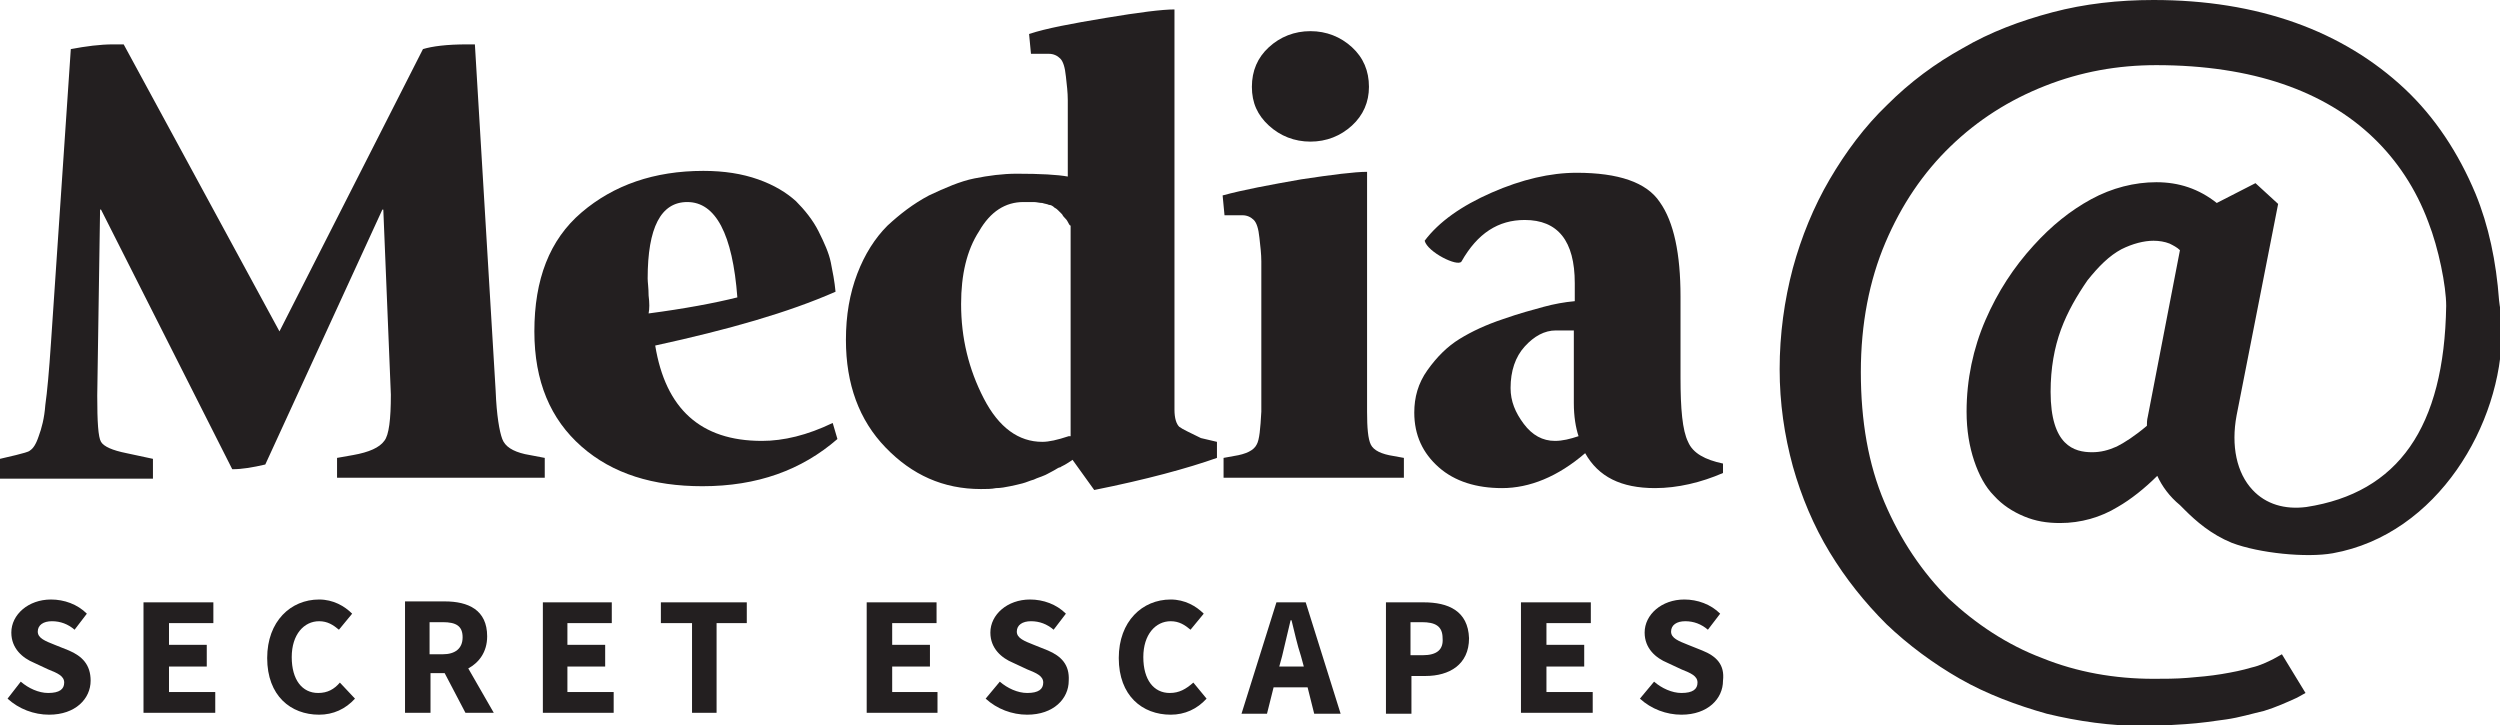
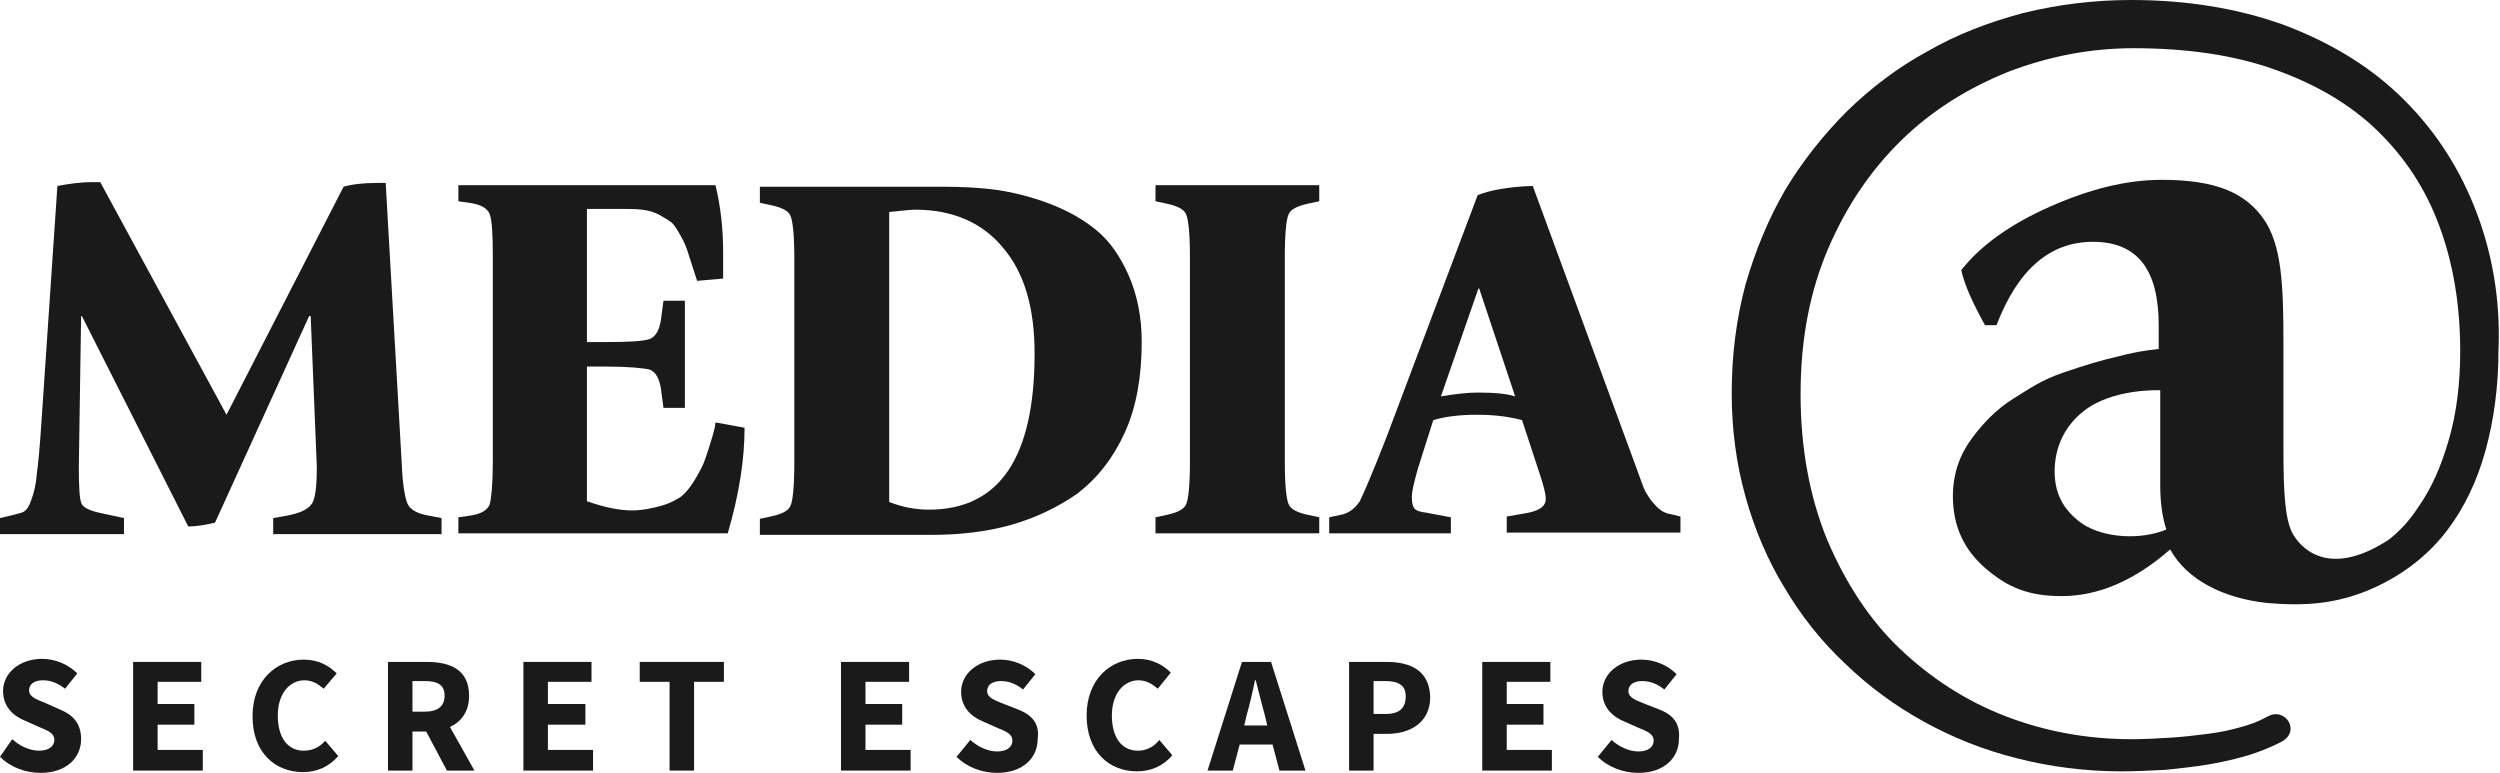
- <svg xmlns="http://www.w3.org/2000/svg" version="1.1" id="Layer_1" x="0px" y="0px" width="264.8px" height="76.7px" viewBox="0 0 264.8 76.7" style="enable-background:new 0 0 264.8 76.7;" xml:space="preserve">
+ <svg xmlns="http://www.w3.org/2000/svg" version="1.1" id="Layer_1" x="0px" y="0px" width="326.7px" height="100.9px" viewBox="0 0 326.7 100.9" style="enable-background:new 0 0 326.7 100.9;" xml:space="preserve">
  <style type="text/css">
- 	.st0{fill:#231F20;}
+ 	.st0{fill:#1A1A1A;}
</style>
  <g>
-     <path class="st0" d="M40.5,22.2h0.1l0.8,19.6c0,2.6-0.2,4.3-0.7,4.9c-0.5,0.7-1.6,1.2-3.3,1.5l-1.7,0.3v2.1h22v-2.1l-2.1-0.4   c-1.3-0.3-2.1-0.8-2.4-1.6c-0.3-0.8-0.6-2.5-0.7-5.1L50.3,4.7c-0.1,0-0.2,0-0.4,0c-0.2,0-0.3,0-0.4,0c-2.2,0-3.7,0.2-4.7,0.5   L29.6,35.1L13.1,4.7c-0.1,0-0.3,0-0.6,0c-0.3,0-0.4,0-0.5,0c-1.4,0-2.9,0.2-4.5,0.5L5.4,36.3c-0.2,3-0.4,5.2-0.6,6.6   c-0.1,1.4-0.4,2.5-0.7,3.3c-0.3,0.9-0.6,1.3-0.9,1.5C3,47.9,2.4,48,1.7,48.2L0,48.6v2.1h16.2v-2.1L13.4,48   c-1.5-0.3-2.4-0.7-2.7-1.2c-0.3-0.5-0.4-2.1-0.4-4.9l0.3-19.7h0.1l13.9,27.5c1.1,0,2.2-0.2,3.5-0.5L40.5,22.2z" />
-     <path class="st0" d="M80.7,46.7c-6.5,0-10.2-3.4-11.3-10.1c7.8-1.7,14.1-3.5,19.1-5.7c-0.1-1.1-0.3-2.1-0.5-3.1   c-0.2-1-0.7-2.1-1.3-3.3s-1.5-2.3-2.4-3.2c-1-0.9-2.3-1.7-4-2.3c-1.7-0.6-3.6-0.9-5.8-0.9c-5.2,0-9.5,1.5-12.9,4.4   c-3.4,2.9-5,7.1-5,12.6c0,5.3,1.7,9.3,5,12.2s7.6,4.2,12.8,4.2c5.8,0,10.5-1.7,14.3-5l-0.5-1.7C85.5,46.1,83,46.7,80.7,46.7z    M68.7,31.3c0-0.8-0.1-1.4-0.1-1.8c0-5.4,1.4-8.1,4.2-8.1c3,0,4.8,3.4,5.3,10.1c-2.4,0.6-5.6,1.2-9.4,1.7   C68.8,32.7,68.8,32.1,68.7,31.3z" />
-     <path class="st0" d="M124.9,45.2c-0.3-0.3-0.5-0.9-0.5-1.8V1c-1.3,0-3.7,0.3-7.3,0.9c-3.6,0.6-6.3,1.1-8.1,1.7l0.2,2.1h1.9   c0.5,0,0.9,0.2,1.2,0.5c0.3,0.3,0.5,0.9,0.6,1.9c0.1,0.9,0.2,1.7,0.2,2.5c0,0.7,0,1.9,0,3.6v4.5c-1.1-0.2-2.9-0.3-5.4-0.3   c-1.5,0-3,0.2-4.5,0.5c-1.5,0.3-3.1,1-4.8,1.8c-1.7,0.9-3.1,2-4.4,3.2c-1.3,1.3-2.4,3-3.2,5.1c-0.8,2.1-1.2,4.4-1.2,7   c0,4.7,1.4,8.5,4.2,11.4s6.1,4.4,10.1,4.4c0.6,0,1.1,0,1.6-0.1c0.5,0,1-0.1,1.5-0.2s0.9-0.2,1.3-0.3c0.4-0.1,0.8-0.3,1.2-0.4   c0.4-0.2,0.8-0.3,1-0.4c0.3-0.1,0.6-0.3,1-0.5c0.4-0.2,0.6-0.4,0.8-0.4c0.1-0.1,0.4-0.2,0.7-0.4s0.5-0.3,0.6-0.4l2.3,3.2   c5.5-1.1,9.9-2.3,13-3.4v-1.7l-1.7-0.4C126,45.8,125.3,45.5,124.9,45.2z M113.2,46.2c-1.2,0.4-2.1,0.6-2.8,0.6   c-2.5,0-4.6-1.5-6.2-4.6c-1.6-3.1-2.4-6.4-2.4-10c0-3.1,0.6-5.7,1.9-7.7c1.2-2.1,2.8-3.1,4.7-3.1c0.4,0,0.8,0,1.1,0   c0.3,0,0.6,0.1,0.9,0.1c0.3,0.1,0.5,0.1,0.7,0.2c0.2,0,0.4,0.1,0.6,0.3c0.2,0.1,0.3,0.2,0.4,0.3c0.1,0.1,0.2,0.2,0.4,0.4   c0.1,0.2,0.2,0.3,0.3,0.4c0.1,0.1,0.2,0.2,0.3,0.4c0.1,0.2,0.2,0.4,0.3,0.4V46.2z" />
-     <path class="st0" d="M133.1,47.1c-0.3,0.6-1.1,1-2.4,1.2l-1.1,0.2v2.1h19.1v-2.1l-1.1-0.2c-1.3-0.2-2.1-0.6-2.4-1.2   c-0.3-0.6-0.4-1.8-0.4-3.5V18.2c-1.3,0-3.7,0.3-7,0.8c-3.4,0.6-6.1,1.1-8.3,1.7l0.2,2.1h1.9c0.5,0,0.9,0.2,1.2,0.5   c0.3,0.3,0.5,0.9,0.6,1.9c0.1,0.9,0.2,1.7,0.2,2.5c0,0.7,0,1.9,0,3.6v12.3C133.5,45.4,133.4,46.6,133.1,47.1z" />
-     <path class="st0" d="M138.8,15c1.7,0,3.2-0.6,4.4-1.7c1.2-1.1,1.8-2.5,1.8-4.1c0-1.7-0.6-3.1-1.8-4.2c-1.2-1.1-2.7-1.7-4.4-1.7   c-1.7,0-3.2,0.6-4.4,1.7c-1.2,1.1-1.8,2.5-1.8,4.2c0,1.7,0.6,3,1.8,4.1C135.6,14.4,137.1,15,138.8,15z" />
-     <path class="st0" d="M182.5,50.1v-1c-1.9-0.4-3.2-1.1-3.7-2.3c-0.6-1.2-0.8-3.5-0.8-6.8v-8.6c0-4.5-0.7-7.9-2.2-10   c-1.4-2.1-4.4-3.1-8.8-3.1c-2.8,0-5.8,0.7-9,2.1c-3.2,1.4-5.6,3.1-7.1,5.1c0.3,1.2,3.5,2.8,3.9,2.2c1.7-3,3.9-4.4,6.7-4.4   c3.5,0,5.3,2.2,5.3,6.7v1.9c-1.1,0.1-2.2,0.3-3.3,0.6c-1.1,0.3-2.6,0.7-4.3,1.3c-1.8,0.6-3.3,1.3-4.6,2.1c-1.3,0.8-2.4,1.9-3.4,3.3   c-1,1.4-1.4,2.9-1.4,4.5c0,2.4,0.9,4.3,2.6,5.8c1.7,1.5,4,2.2,6.7,2.2c2.9,0,5.9-1.2,8.8-3.7c1.4,2.5,3.8,3.7,7.4,3.7   C177.7,51.7,180.2,51.1,182.5,50.1z M164.7,46.7c-1.3,0-2.4-0.6-3.3-1.8c-0.9-1.2-1.4-2.4-1.4-3.8c0-1.8,0.5-3.3,1.5-4.4   c1-1.1,2.1-1.7,3.3-1.7h1.9v7.7c0,1.4,0.2,2.6,0.5,3.5C166.3,46.5,165.5,46.7,164.7,46.7z" />
-     <path class="st0" d="M7.3,68.9l-1.5-0.6c-1-0.4-1.8-0.7-1.8-1.4c0-0.7,0.6-1.1,1.5-1.1c0.9,0,1.7,0.3,2.4,0.9l1.3-1.7   c-1-1-2.4-1.5-3.8-1.5c-2.4,0-4.2,1.6-4.2,3.5c0,1.7,1.2,2.7,2.4,3.2l1.5,0.7c1,0.4,1.7,0.7,1.7,1.4c0,0.7-0.5,1.1-1.7,1.1   c-1,0-2.1-0.5-2.9-1.2L0.8,74c1.2,1.1,2.8,1.7,4.4,1.7c2.8,0,4.4-1.7,4.4-3.6C9.6,70.4,8.7,69.5,7.3,68.9z" />
-     <polygon class="st0" points="17.9,70.6 21.9,70.6 21.9,68.3 17.9,68.3 17.9,66 22.6,66 22.6,63.8 15.2,63.8 15.2,75.5 22.8,75.5    22.8,73.3 17.9,73.3  " />
-     <path class="st0" d="M33.7,73.4c-1.7,0-2.8-1.4-2.8-3.8c0-2.4,1.3-3.8,2.9-3.8c0.9,0,1.5,0.4,2.1,0.9l1.4-1.7   c-0.8-0.8-2-1.5-3.5-1.5c-3,0-5.5,2.3-5.5,6.2c0,4,2.5,6,5.5,6c1.5,0,2.8-0.6,3.8-1.7L36,72.3C35.4,73,34.7,73.4,33.7,73.4z" />
-     <path class="st0" d="M51.6,67.4c0-2.8-2-3.7-4.5-3.7h-4.2v11.8h2.7v-4.2h1.5l2.2,4.2h3l-2.7-4.7C50.7,70.2,51.6,69.1,51.6,67.4z    M45.5,65.9h1.4c1.4,0,2.1,0.4,2.1,1.6c0,1.2-0.8,1.8-2.1,1.8h-1.4V65.9z" />
-     <polygon class="st0" points="60.1,70.6 64.1,70.6 64.1,68.3 60.1,68.3 60.1,66 64.8,66 64.8,63.8 57.5,63.8 57.5,75.5 65,75.5    65,73.3 60.1,73.3  " />
-     <polygon class="st0" points="70,66 73.3,66 73.3,75.5 75.9,75.5 75.9,66 79.1,66 79.1,63.8 70,63.8  " />
-     <polygon class="st0" points="94.5,70.6 98.5,70.6 98.5,68.3 94.5,68.3 94.5,66 99.2,66 99.2,63.8 91.8,63.8 91.8,75.5 99.3,75.5    99.3,73.3 94.5,73.3  " />
-     <path class="st0" d="M111,68.9l-1.5-0.6c-1-0.4-1.8-0.7-1.8-1.4c0-0.7,0.6-1.1,1.5-1.1c0.9,0,1.7,0.3,2.4,0.9l1.3-1.7   c-1-1-2.4-1.5-3.8-1.5c-2.4,0-4.2,1.6-4.2,3.5c0,1.7,1.2,2.7,2.4,3.2l1.5,0.7c1,0.4,1.7,0.7,1.7,1.4c0,0.7-0.5,1.1-1.7,1.1   c-1,0-2.1-0.5-2.9-1.2l-1.5,1.8c1.2,1.1,2.8,1.7,4.4,1.7c2.8,0,4.4-1.7,4.4-3.6C113.3,70.4,112.4,69.5,111,68.9z" />
-     <path class="st0" d="M123.9,73.4c-1.7,0-2.8-1.4-2.8-3.8c0-2.4,1.3-3.8,2.9-3.8c0.9,0,1.5,0.4,2.1,0.9l1.4-1.7   c-0.8-0.8-2-1.5-3.5-1.5c-3,0-5.5,2.3-5.5,6.2c0,4,2.5,6,5.5,6c1.5,0,2.8-0.6,3.8-1.7l-1.4-1.7C125.6,73,124.9,73.4,123.9,73.4z" />
-     <path class="st0" d="M135.2,63.8l-3.7,11.8h2.7l0.7-2.8h3.6l0.7,2.8h2.8l-3.7-11.8H135.2z M135.5,70.6l0.3-1.1   c0.3-1.2,0.6-2.6,0.9-3.8h0.1c0.3,1.2,0.6,2.6,1,3.8l0.3,1.1H135.5z" />
-     <path class="st0" d="M150.8,63.8h-4v11.8h2.7v-4h1.5c2.5,0,4.6-1.2,4.6-4C155.5,64.7,153.4,63.8,150.8,63.8z M150.7,69.4h-1.3v-3.5   h1.2c1.4,0,2.2,0.4,2.2,1.7C152.9,68.8,152.2,69.4,150.7,69.4z" />
-     <polygon class="st0" points="163.8,70.6 167.8,70.6 167.8,68.3 163.8,68.3 163.8,66 168.5,66 168.5,63.8 161.1,63.8 161.1,75.5    168.7,75.5 168.7,73.3 163.8,73.3  " />
-     <path class="st0" d="M180.3,68.9l-1.5-0.6c-1-0.4-1.8-0.7-1.8-1.4c0-0.7,0.6-1.1,1.5-1.1c0.9,0,1.7,0.3,2.4,0.9l1.3-1.7   c-1-1-2.4-1.5-3.8-1.5c-2.4,0-4.2,1.6-4.2,3.5c0,1.7,1.2,2.7,2.4,3.2l1.5,0.7c1,0.4,1.7,0.7,1.7,1.4c0,0.7-0.5,1.1-1.7,1.1   c-1,0-2.1-0.5-2.9-1.2l-1.5,1.8c1.2,1.1,2.8,1.7,4.4,1.7c2.8,0,4.4-1.7,4.4-3.6C182.7,70.4,181.8,69.5,180.3,68.9z" />
-     <path class="st0" d="M264.7,31.8L264.7,31.8c-0.3-4.1-1.1-7.9-2.5-11.3c-1.8-4.3-4.3-8.1-7.5-11.1c-3.2-3-7.1-5.4-11.6-7   c-4.5-1.6-9.5-2.4-15-2.4c-3.7,0-7.3,0.4-10.7,1.3c-3.4,0.9-6.6,2.1-9.5,3.8c-2.9,1.6-5.6,3.6-8,6c-2.4,2.3-4.4,5-6.1,7.9   c-1.7,2.9-3,6.1-3.9,9.4c-0.9,3.4-1.4,7-1.4,10.7c0,3.6,0.5,7,1.4,10.3c0.9,3.2,2.2,6.3,3.9,9.1c1.7,2.8,3.7,5.3,6,7.6   c2.3,2.2,5,4.2,7.8,5.8c2.8,1.6,6,2.8,9.2,3.7c3.3,0.8,6.8,1.3,10.3,1.3c1.4,0,2.9-0.1,4.4-0.2c1.5-0.1,2.9-0.3,4.3-0.5   c1.4-0.2,2.7-0.6,4-0.9c1.3-0.4,2.4-0.9,3.5-1.4l0.9-0.5l-2.5-4.1l-0.9,0.5c-0.6,0.3-1.4,0.7-2.3,0.9c-1,0.3-2,0.5-3.2,0.7   c-1.2,0.2-2.4,0.3-3.6,0.4c-1.2,0.1-2.5,0.1-3.6,0.1c-4.1,0-8.1-0.7-11.8-2.2c-3.7-1.4-7-3.6-9.9-6.3c-2.8-2.8-5.1-6.2-6.8-10.2   c-1.7-4-2.5-8.6-2.5-13.8c0-5.1,0.9-9.7,2.6-13.7c1.7-4,4-7.4,6.9-10.2c2.9-2.8,6.2-4.9,10-6.4c3.8-1.5,7.7-2.2,11.8-2.2   c5.1,0,9.6,0.7,13.4,2c3.8,1.3,7,3.2,9.6,5.7c2.5,2.4,4.5,5.4,5.8,8.9c1.1,2.8,1.9,6.8,1.9,8.9c-0.2,12.9-5.1,19.8-14.8,21.3   c-2.3,0.3-4.3-0.3-5.7-1.8c-1.7-1.8-2.3-4.7-1.7-7.9l4.4-22.4l-2.4-2.2l-4.1,2.1c-1.9-1.5-4-2.2-6.4-2.2c-2.3,0-4.7,0.6-6.9,1.8   c-2.2,1.2-4.2,2.8-6.1,4.9c-2.1,2.3-3.8,4.9-5.1,7.9c-1.3,3-2,6.3-2,9.7c0,2,0.3,3.7,0.8,5.2c0.5,1.5,1.2,2.8,2.1,3.7   c0.9,1,2,1.7,3.2,2.2c1.2,0.5,2.4,0.7,3.8,0.7c2.2,0,4.3-0.6,6.1-1.7c1.4-0.8,2.9-2,4.2-3.3c0.5,1.1,1.3,2.2,2.4,3.1l0.5,0.5   c1.2,1.2,2.8,2.6,5,3.5c2.9,1.1,7.9,1.6,10.7,1.1c11.1-2,17.9-13.7,17.9-23.5c0-0.5,0-0.7,0-0.9c0-0.2,0-0.4,0-0.7   C264.8,32.8,264.7,31.8,264.7,31.8z M230.9,26.5l-3.4,17.6c-0.1,0.4-0.1,0.7-0.1,1c-1.3,1.1-2.4,1.8-3.2,2.2   c-0.9,0.4-1.7,0.6-2.6,0.6c-1.9,0-4.4-0.7-4.4-6.4c0-2.5,0.4-4.7,1.1-6.6c0.7-1.9,1.7-3.6,2.8-5.2c1.2-1.5,2.3-2.6,3.6-3.3   c1.2-0.6,2.4-0.9,3.4-0.9c0.6,0,1.2,0.1,1.7,0.3C230.2,26,230.6,26.2,230.9,26.5z" />
+     <path class="st0" d="M40.6,41.3L41.4,61c0,2.6-0.2,4.3-0.7,4.9c-0.5,0.7-1.6,1.2-3.3,1.5l-1.7,0.3v2.1h22v-2.1l-2.1-0.4   c-1.3-0.3-2.1-0.8-2.4-1.6c-0.3-0.8-0.6-2.5-0.7-5.1l-2.1-36.7c-0.1,0-0.2,0-0.4,0c-0.2,0-0.3,0-0.4,0c-2.2,0-3.7,0.2-4.7,0.5   L29.6,54.2L13.1,23.8c-0.1,0-0.3,0-0.6,0c-0.3,0-0.4,0-0.5,0c-1.4,0-2.9,0.2-4.5,0.5L5.4,55.4c-0.2,3-0.4,5.2-0.6,6.6   c-0.1,1.4-0.4,2.5-0.7,3.3c-0.3,0.9-0.6,1.3-0.9,1.5C3,67,2.4,67.1,1.7,67.3L0,67.7v2.1h16.2v-2.1l-2.8-0.6   c-1.5-0.3-2.4-0.7-2.7-1.2c-0.3-0.5-0.4-2.1-0.4-4.9l0.3-19.7h0.1l13.9,27.5c1.1,0,2.2-0.2,3.5-0.5l12.3-27H40.6z" />
+     <path class="st0" d="M92.9,57.7c-0.4,1.3-0.7,2.2-0.9,2.7c-0.2,0.5-0.6,1.3-1.2,2.3c-0.6,1-1.2,1.7-1.8,2.2   c-0.6,0.4-1.5,0.9-2.6,1.2s-2.4,0.6-3.8,0.6c-1.7,0-3.6-0.4-5.9-1.2V47.9h2.4c3,0,5,0.2,5.8,0.4c0.8,0.3,1.3,1.2,1.5,2.7l0.3,2.3   h2.8v-14h-2.8l-0.3,2.3c-0.2,1.5-0.7,2.4-1.5,2.7c-0.8,0.3-2.8,0.4-5.8,0.4h-2.4V27.3h4.1c1.2,0,2.3,0,3.1,0.1   c0.8,0.1,1.6,0.3,2.3,0.7c0.7,0.4,1.2,0.7,1.6,1c0.3,0.3,0.7,0.9,1.2,1.8c0.5,0.9,0.8,1.7,1,2.4c0.2,0.7,0.6,1.8,1.1,3.4l3.4-0.3   c0-0.2,0-0.8,0-1.7s0-1.5,0-1.7c0-3-0.3-5.9-1-8.8H59.9v2.1l1.4,0.2c1.5,0.2,2.4,0.7,2.7,1.5c0.3,0.8,0.4,2.7,0.4,5.5v26.9   c0,2.9-0.2,4.7-0.4,5.5c-0.3,0.8-1.2,1.3-2.7,1.5l-1.4,0.2v2.1h35.2c1.5-5.1,2.2-9.7,2.2-13.8l-3.8-0.7   C93.5,55.6,93.3,56.4,92.9,57.7z" />
+     <path class="st0" d="M147,56.5c1.5-3.3,2.2-7.3,2.2-11.8c0-3.3-0.6-6.2-1.7-8.7c-1.1-2.5-2.5-4.5-4.2-5.9c-1.7-1.4-3.8-2.6-6.2-3.5   s-4.8-1.5-7-1.8c-2.2-0.3-4.6-0.4-7.1-0.4H99.3v2.1l1.4,0.3c1.4,0.3,2.3,0.7,2.6,1.4c0.3,0.7,0.5,2.5,0.5,5.5v26.8   c0,3.1-0.2,5-0.5,5.6c-0.3,0.7-1.2,1.1-2.6,1.4l-1.4,0.3v2.1h22.3c3.8,0,7.3-0.4,10.5-1.3c3.2-0.9,6.1-2.3,8.7-4.1   C143.5,62.4,145.5,59.8,147,56.5z M121.4,66.6c-1.7,0-3.4-0.3-5.2-1V27.7c1.8-0.2,3-0.3,3.4-0.3c4.9,0,8.8,1.7,11.5,5   c2.8,3.3,4.1,7.9,4.1,13.8C135.2,59.8,130.6,66.6,121.4,66.6z" />
+     <path class="st0" d="M151,26.3l1.4,0.3c1.4,0.3,2.3,0.7,2.6,1.4c0.3,0.7,0.5,2.5,0.5,5.5v26.8c0,3.1-0.2,5-0.5,5.6   c-0.3,0.7-1.2,1.1-2.6,1.4l-1.4,0.3v2.1h21.4v-2.1l-1.4-0.3c-1.4-0.3-2.3-0.7-2.6-1.4c-0.3-0.7-0.5-2.5-0.5-5.5V33.5   c0-3,0.2-4.9,0.5-5.5c0.3-0.7,1.2-1.1,2.6-1.4l1.4-0.3v-2.1H151V26.3z" />
+     <path class="st0" d="M216.3,66c-0.6-0.6-1-1.3-1.3-1.8c-0.3-0.6-0.6-1.6-1.1-2.9l-13.6-37c-3.3,0.1-5.7,0.6-7.2,1.2l-11.9,31.6   c-1.8,4.6-3,7.4-3.5,8.4c-0.6,0.9-1.4,1.6-2.6,1.8l-1.4,0.3v2.1h15.9v-2.1l-3.2-0.6c-0.9-0.1-1.4-0.3-1.6-0.6   c-0.2-0.3-0.3-0.7-0.3-1.5c0-0.7,0.3-1.9,0.8-3.7l2-6.3c1.7-0.5,3.6-0.7,5.7-0.7c2.1,0,4,0.2,5.9,0.7l2.3,7   c0.5,1.5,0.8,2.6,0.8,3.3c0,1-0.9,1.6-2.8,1.9l-2.3,0.4v2.1h22.7v-2.1l-1.2-0.3C217.6,67.1,216.9,66.7,216.3,66z M193.1,51.3   c-1.4,0-3,0.2-4.8,0.5l4.9-14.1h0.1l4.7,14.1C196.7,51.4,195.1,51.3,193.1,51.3z" />
+     <path class="st0" d="M7.8,92.7L6,91.9c-1.2-0.5-2.2-0.8-2.2-1.7c0-0.8,0.7-1.3,1.8-1.3c1.1,0,2,0.4,2.9,1.1l1.6-2   c-1.2-1.2-2.9-1.9-4.6-1.9c-3,0-5.1,1.9-5.1,4.2c0,2.1,1.4,3.3,2.9,3.9l1.8,0.8c1.2,0.5,2,0.8,2,1.7c0,0.8-0.7,1.4-2,1.4   c-1.2,0-2.5-0.6-3.5-1.5L0,98.9c1.4,1.4,3.4,2.1,5.3,2.1c3.4,0,5.3-2,5.3-4.4C10.6,94.5,9.5,93.4,7.8,92.7z" />
+     <polygon class="st0" points="20.6,94.7 25.4,94.7 25.4,92 20.6,92 20.6,89.1 26.3,89.1 26.3,86.5 17.4,86.5 17.4,100.7 26.5,100.7    26.5,98 20.6,98  " />
+     <path class="st0" d="M39.7,98.1c-2.1,0-3.4-1.7-3.4-4.6c0-2.8,1.5-4.6,3.5-4.6c1,0,1.8,0.5,2.5,1.1L44,88c-1-1-2.4-1.8-4.3-1.8   c-3.6,0-6.7,2.7-6.7,7.4c0,4.8,3,7.3,6.6,7.3c1.8,0,3.4-0.7,4.6-2.1l-1.7-2C41.8,97.6,40.9,98.1,39.7,98.1z" />
+     <path class="st0" d="M61.3,90.9c0-3.4-2.5-4.4-5.5-4.4h-5.1v14.2h3.2v-5.1h1.8l2.7,5.1H62L58.8,95C60.3,94.3,61.3,93,61.3,90.9z    M53.9,89h1.6c1.7,0,2.6,0.5,2.6,1.9c0,1.4-0.9,2.1-2.6,2.1h-1.6V89z" />
+     <polygon class="st0" points="71.6,94.7 76.5,94.7 76.5,92 71.6,92 71.6,89.1 77.3,89.1 77.3,86.5 68.4,86.5 68.4,100.7 77.5,100.7    77.5,98 71.6,98  " />
+     <polygon class="st0" points="83.6,89.1 87.5,89.1 87.5,100.7 90.7,100.7 90.7,89.1 94.6,89.1 94.6,86.5 83.6,86.5  " />
+     <polygon class="st0" points="113.1,94.7 117.9,94.7 117.9,92 113.1,92 113.1,89.1 118.8,89.1 118.8,86.5 109.9,86.5 109.9,100.7    119,100.7 119,98 113.1,98  " />
+     <path class="st0" d="M133,92.7l-1.8-0.7c-1.2-0.5-2.2-0.8-2.2-1.7c0-0.8,0.7-1.3,1.8-1.3c1.1,0,2,0.4,2.9,1.1l1.6-2   c-1.2-1.2-2.9-1.9-4.6-1.9c-3,0-5.1,1.9-5.1,4.2c0,2.1,1.4,3.3,2.9,3.9l1.8,0.8c1.2,0.5,2,0.8,2,1.7c0,0.8-0.7,1.4-2,1.4   c-1.2,0-2.5-0.6-3.5-1.5l-1.8,2.2c1.4,1.4,3.4,2.1,5.3,2.1c3.4,0,5.3-2,5.3-4.4C135.9,94.5,134.8,93.4,133,92.7z" />
+     <path class="st0" d="M148.7,98.1c-2.1,0-3.4-1.7-3.4-4.6c0-2.8,1.5-4.6,3.5-4.6c1,0,1.8,0.5,2.5,1.1l1.7-2.1c-1-1-2.4-1.8-4.3-1.8   c-3.6,0-6.7,2.7-6.7,7.4c0,4.8,3,7.3,6.6,7.3c1.8,0,3.4-0.7,4.6-2.1l-1.7-2C150.8,97.6,149.8,98.1,148.7,98.1z" />
+     <path class="st0" d="M162.3,86.5l-4.5,14.2h3.3l0.9-3.4h4.3l0.9,3.4h3.4l-4.5-14.2H162.3z M162.6,94.8l0.3-1.3   c0.4-1.4,0.8-3.1,1.1-4.6h0.1c0.4,1.5,0.8,3.2,1.2,4.6l0.3,1.3H162.6z" />
+     <path class="st0" d="M181.2,86.5h-4.9v14.2h3.2v-4.8h1.8c3,0,5.6-1.5,5.6-4.8C186.8,87.6,184.3,86.5,181.2,86.5z M181.1,93.3h-1.6   V89h1.5c1.7,0,2.7,0.5,2.7,2C183.7,92.5,182.9,93.3,181.1,93.3z" />
+     <polygon class="st0" points="196.9,94.7 201.7,94.7 201.7,92 196.9,92 196.9,89.1 202.6,89.1 202.6,86.5 193.7,86.5 193.7,100.7    202.8,100.7 202.8,98 196.9,98  " />
+     <path class="st0" d="M216.8,92.7l-1.8-0.7c-1.2-0.5-2.2-0.8-2.2-1.7c0-0.8,0.7-1.3,1.8-1.3c1.1,0,2,0.4,2.9,1.1l1.6-2   c-1.2-1.2-2.9-1.9-4.6-1.9c-3,0-5.1,1.9-5.1,4.2c0,2.1,1.4,3.3,2.9,3.9l1.8,0.8c1.2,0.5,2,0.8,2,1.7c0,0.8-0.7,1.4-2,1.4   c-1.2,0-2.5-0.6-3.5-1.5l-1.8,2.2c1.4,1.4,3.4,2.1,5.3,2.1c3.4,0,5.3-2,5.3-4.4C219.6,94.5,218.6,93.4,216.8,92.7z" />
+     <path class="st0" d="M323.3,26.9c-2.3-5.7-5.6-10.5-9.8-14.5c-4.2-4-9.3-7-15.2-9.2C292.4,1.1,285.8,0,278.5,0   c-4.9,0-9.6,0.6-14.1,1.7c-4.5,1.2-8.7,2.8-12.5,5c-3.9,2.1-7.4,4.8-10.5,7.8c-3.1,3.1-5.8,6.5-8.1,10.3c-2.2,3.8-3.9,7.9-5.2,12.4   c-1.2,4.5-1.8,9.2-1.8,14.2c0,4.7,0.6,9.2,1.8,13.5c1.2,4.3,2.9,8.3,5.1,11.9c2.2,3.7,4.8,7,7.9,9.9c3.1,3,6.5,5.5,10.3,7.6   c3.8,2.1,7.8,3.7,12.2,4.8c4.3,1.1,8.9,1.7,13.6,1.7c1.9,0,3.9-0.1,5.8-0.2c1.9-0.2,3.8-0.4,5.6-0.7c1.8-0.3,3.5-0.7,5.2-1.2   c1.6-0.5,3.1-1.1,4.4-1.8c2.5-1.4,0.4-4.5-1.8-3.3c-1.7,0.9-2.2,1-3.5,1.4c-1.4,0.4-2.8,0.7-4.4,0.9c-1.6,0.2-3.2,0.4-4.9,0.5   c-1.7,0.1-3.4,0.2-5,0.2c-5.8,0-11.3-1-16.5-3c-5.2-2-9.8-5-13.8-8.8s-7.1-8.6-9.5-14.2c-2.3-5.6-3.5-12-3.5-19.1   c0-7.1,1.2-13.4,3.6-19c2.4-5.6,5.6-10.3,9.6-14.2c4-3.9,8.7-6.8,13.9-8.9c5.2-2,10.7-3.1,16.4-3.1c7,0,13.2,0.9,18.5,2.8   c5.3,1.9,9.8,4.5,13.4,8c3.6,3.5,6.3,7.6,8.1,12.5c1.8,4.9,2.7,10.3,2.7,16.3c0,4.3-0.5,8.2-1.5,11.6c-1,3.5-2.3,6.4-4,8.8   c-1.1,1.7-2.4,3.1-3.8,4.2c-7,4.6-10.9,2-12.5-0.6c-1.1-1.8-1.3-5.6-1.3-11.1l0-14c0-7.4-0.2-12.8-2.6-16.2   c-2.4-3.4-6.2-5.1-13.3-5.1c-4.6,0-9.4,1.2-14.6,3.5c-5.2,2.3-9.1,5.1-11.6,8.3c0.4,1.9,1.5,4.3,3.1,7.2l1.5,0   c2.8-7.3,7-10.9,12.6-10.9c5.8,0,8.6,3.6,8.6,10.9l0,3.1c-1.8,0.2-3.6,0.5-5.4,1c-1.8,0.4-4.2,1.1-7.1,2.1c-2.9,1-4.4,2.1-6.5,3.4   c-2.1,1.3-3.9,3.1-5.5,5.3c-1.6,2.2-2.4,4.7-2.4,7.4c0,3.9,1.4,7,4.3,9.5c2.8,2.4,5.5,3.6,9.9,3.6c4.8,0,9.5-2,14.2-6.1   c2.2,4,7,6.4,12.7,7c4.7,0.4,9.6,0.3,15.2-2.6c3.3-1.7,6.1-4,8.3-6.9c2.2-2.9,3.9-6.4,5-10.4c1.1-4,1.7-8.4,1.7-13.1   C326.8,39,325.6,32.6,323.3,26.9z M272.2,68.5c-2.3-1.6-3.7-3.7-3.7-6.9c0-3,1.2-5.8,3.7-7.8c3.8-3.1,10.1-2.8,10.1-2.8l0,12.5   c0,2.2,0.3,4.2,0.8,5.7C279.7,70.6,275,70.3,272.2,68.5z" />
  </g>
</svg>
